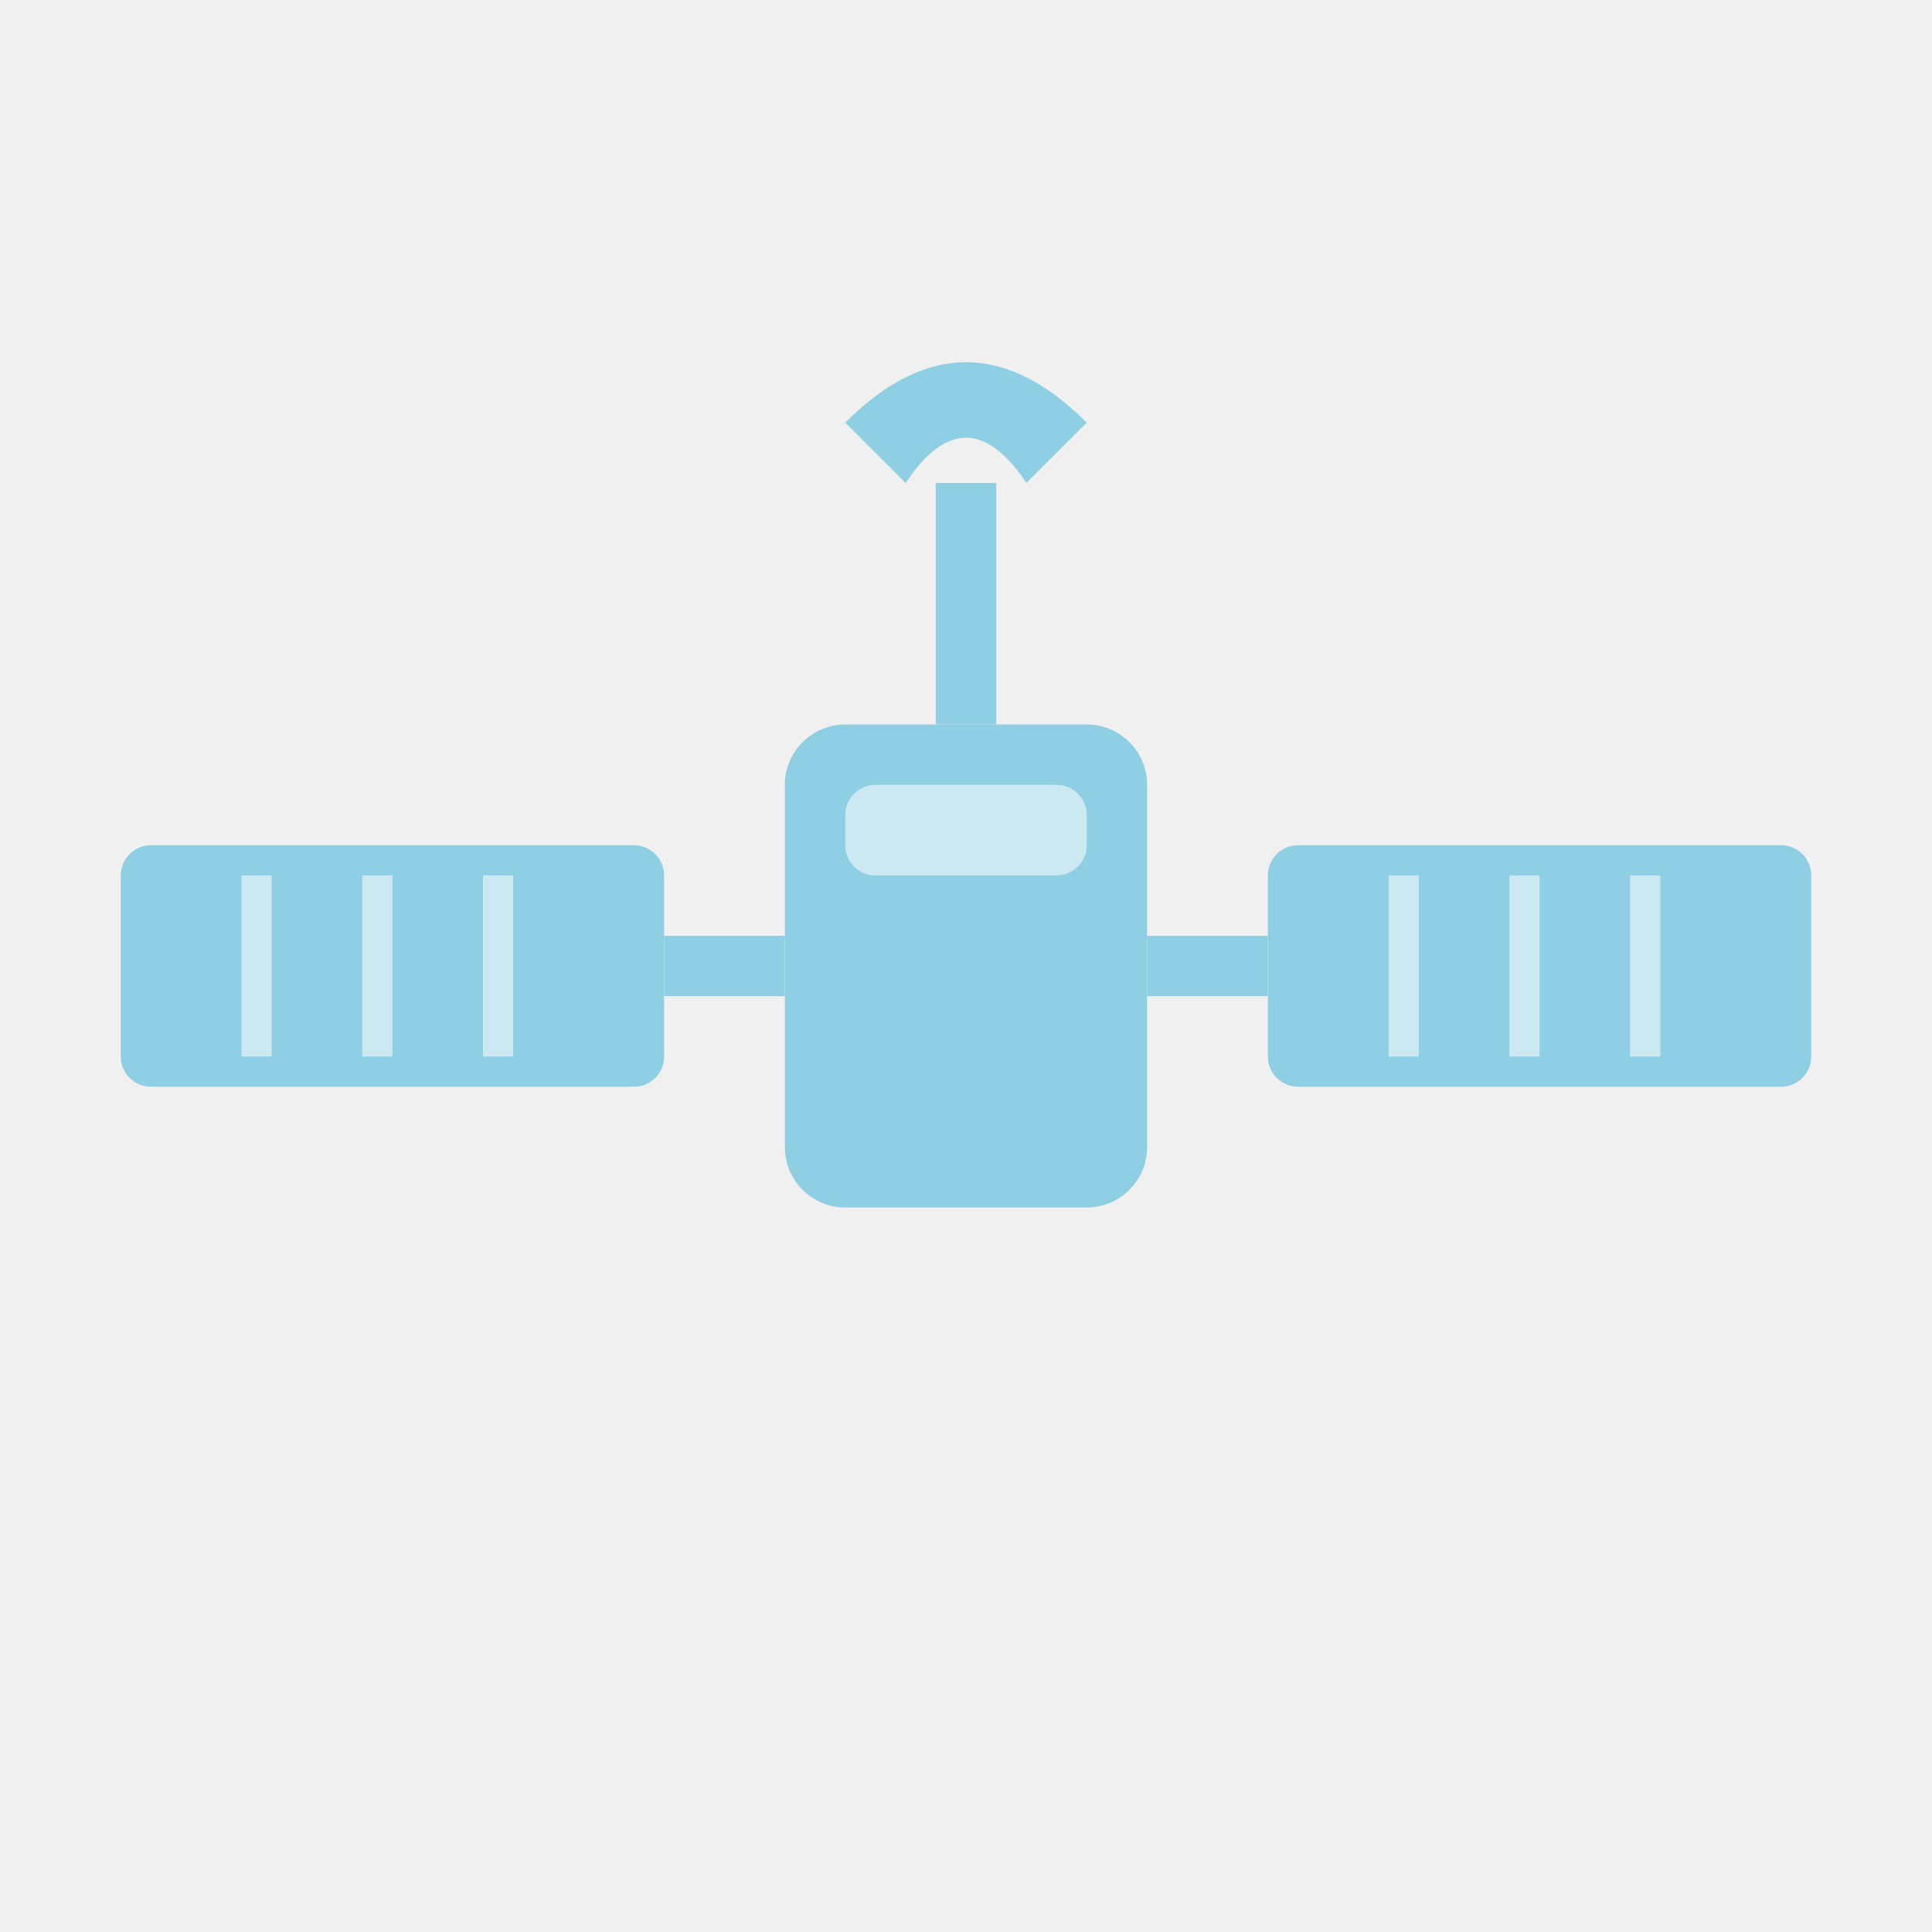
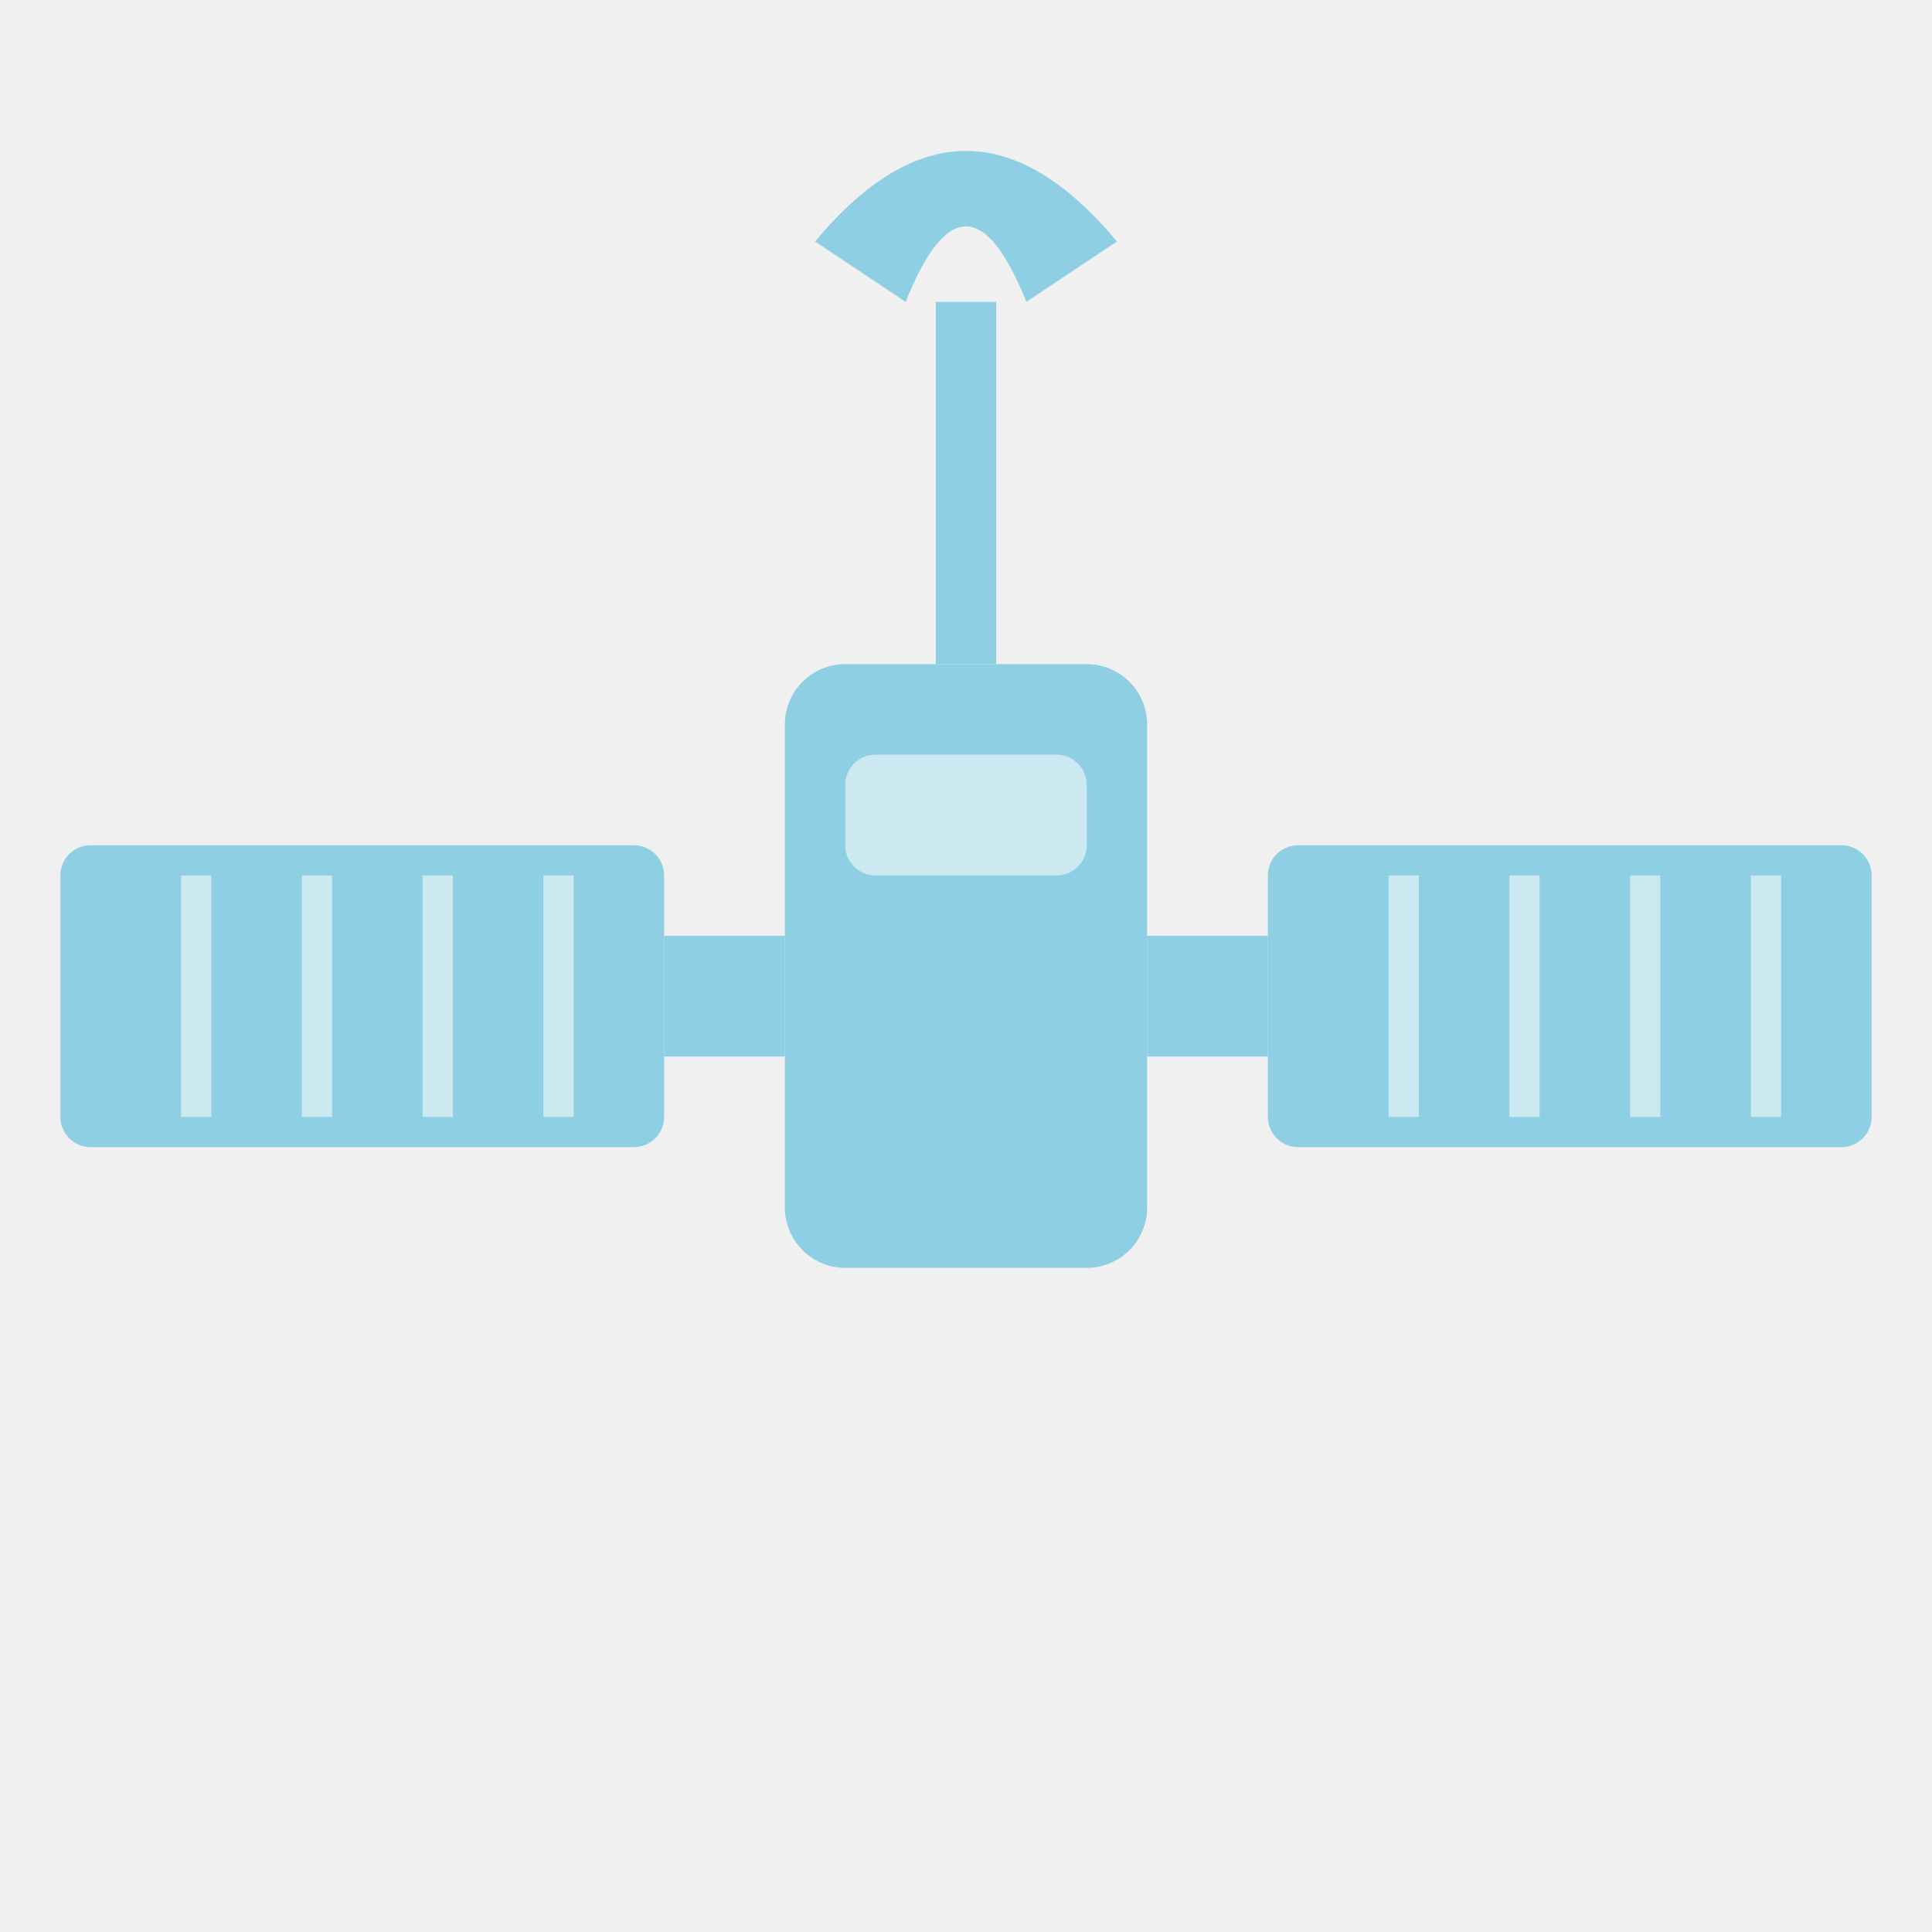
- <svg xmlns="http://www.w3.org/2000/svg" viewBox="0 0 64 64">
-   <rect x="4" y="28" width="18" height="8" rx="1" fill="#8FCFE3" />
-   <rect x="42" y="28" width="18" height="8" rx="1" fill="#8FCFE3" />
-   <g fill="#ffffff" opacity="0.55">
-     <rect x="8" y="29" width="1" height="6" />
-     <rect x="12" y="29" width="1" height="6" />
-     <rect x="16" y="29" width="1" height="6" />
-     <rect x="46" y="29" width="1" height="6" />
-     <rect x="50" y="29" width="1" height="6" />
-     <rect x="54" y="29" width="1" height="6" />
+ <svg xmlns="http://www.w3.org/2000/svg" viewBox="0 0 64 64" role="img" aria-label="Satellite">
+   <g opacity="1">
+     <rect x="2" y="28" width="20" height="10" rx="1" fill="#8FCFE3" />
+     <rect x="42" y="28" width="20" height="10" rx="1" fill="#8FCFE3" />
+     <g fill="#ffffff" opacity="0.55">
+       <rect x="6" y="29" width="1" height="8" />
+       <rect x="10" y="29" width="1" height="8" />
+       <rect x="14" y="29" width="1" height="8" />
+       <rect x="18" y="29" width="1" height="8" />
+       <rect x="46" y="29" width="1" height="8" />
+       <rect x="50" y="29" width="1" height="8" />
+       <rect x="54" y="29" width="1" height="8" />
+       <rect x="58" y="29" width="1" height="8" />
+     </g>
+     <rect x="22" y="31" width="4" height="4" fill="#8FCFE3" />
+     <rect x="38" y="31" width="4" height="4" fill="#8FCFE3" />
+     <rect x="26" y="22" width="12" height="20" rx="2" fill="#8FCFE3" />
+     <rect x="28" y="25" width="8" height="4" rx="1" fill="#ffffff" opacity="0.55" />
+     <rect x="31" y="10" width="2" height="12" fill="#8FCFE3" />
+     <path d="M27 8 Q32 2 37 8 L34 10 Q32 5 30 10 Z" fill="#8FCFE3" />
  </g>
-   <rect x="22" y="31" width="4" height="2" fill="#8FCFE3" />
-   <rect x="38" y="31" width="4" height="2" fill="#8FCFE3" />
-   <rect x="26" y="24" width="12" height="16" rx="2" fill="#8FCFE3" />
-   <rect x="28" y="26" width="8" height="3" rx="1" fill="#ffffff" opacity="0.55" />
-   <rect x="31" y="16" width="2" height="8" fill="#8FCFE3" />
-   <path d="M28 14 Q32 10 36 14 L34 16 Q32 13 30 16 Z" fill="#8FCFE3" />
</svg>
